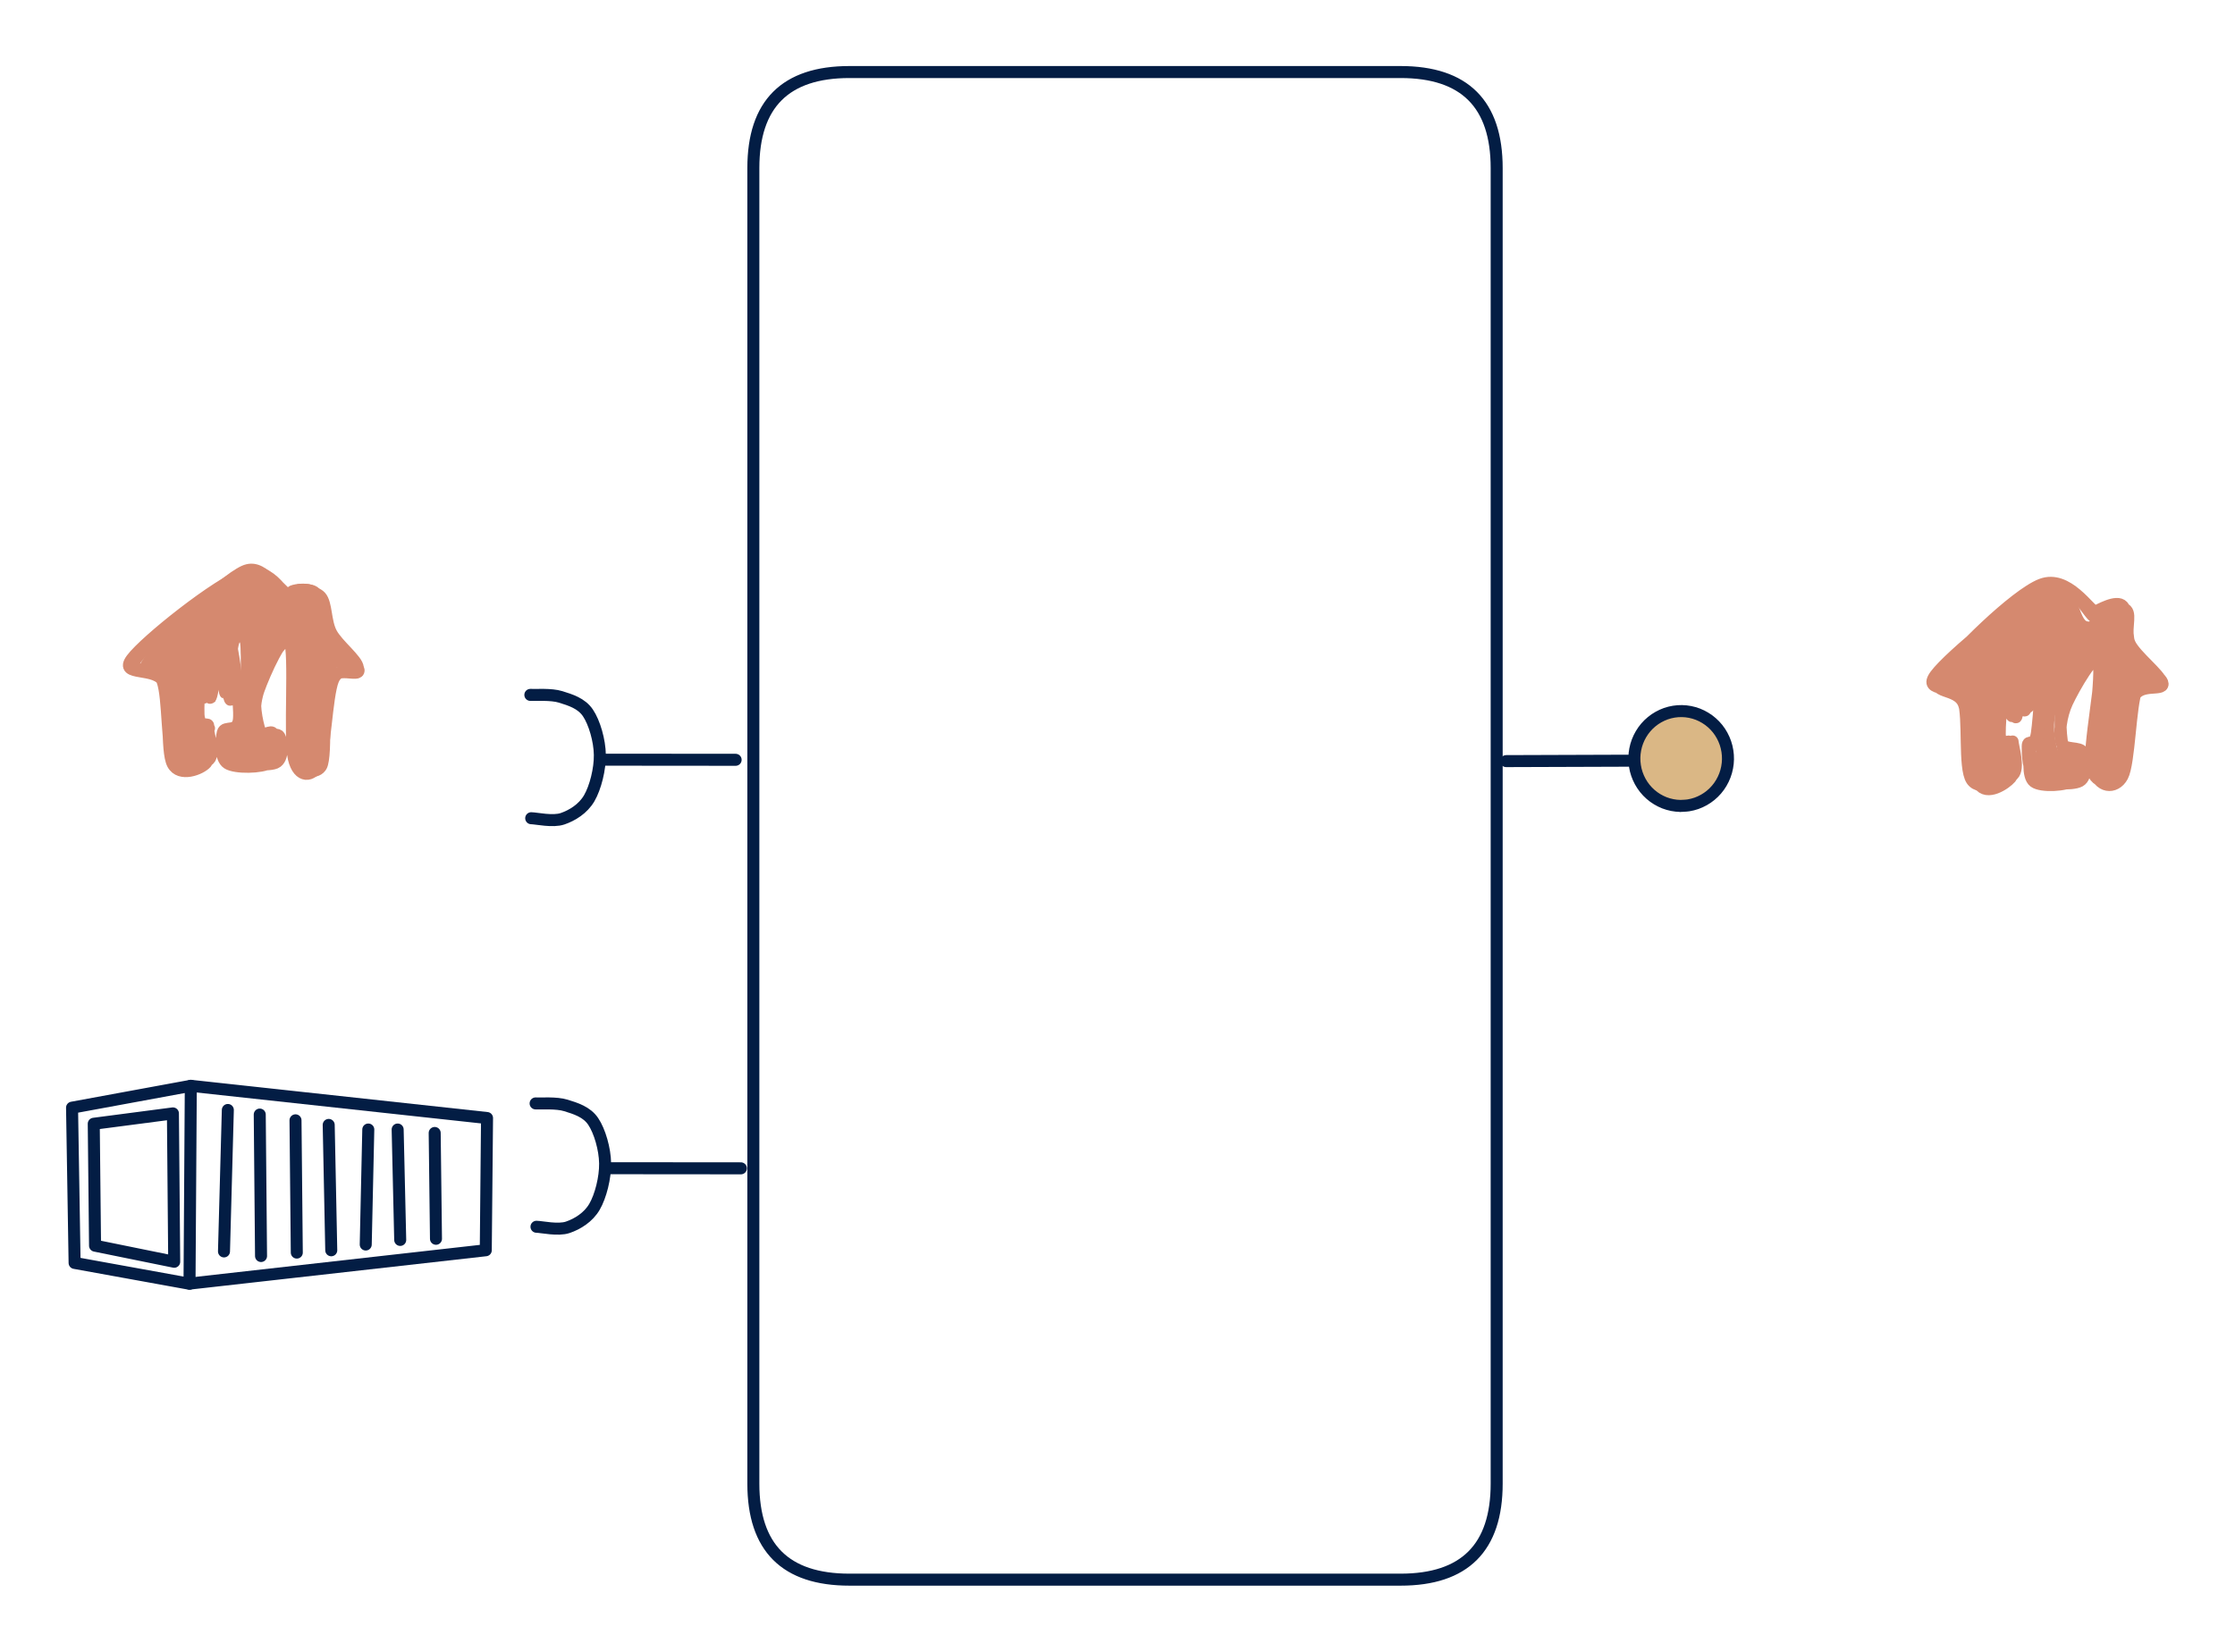
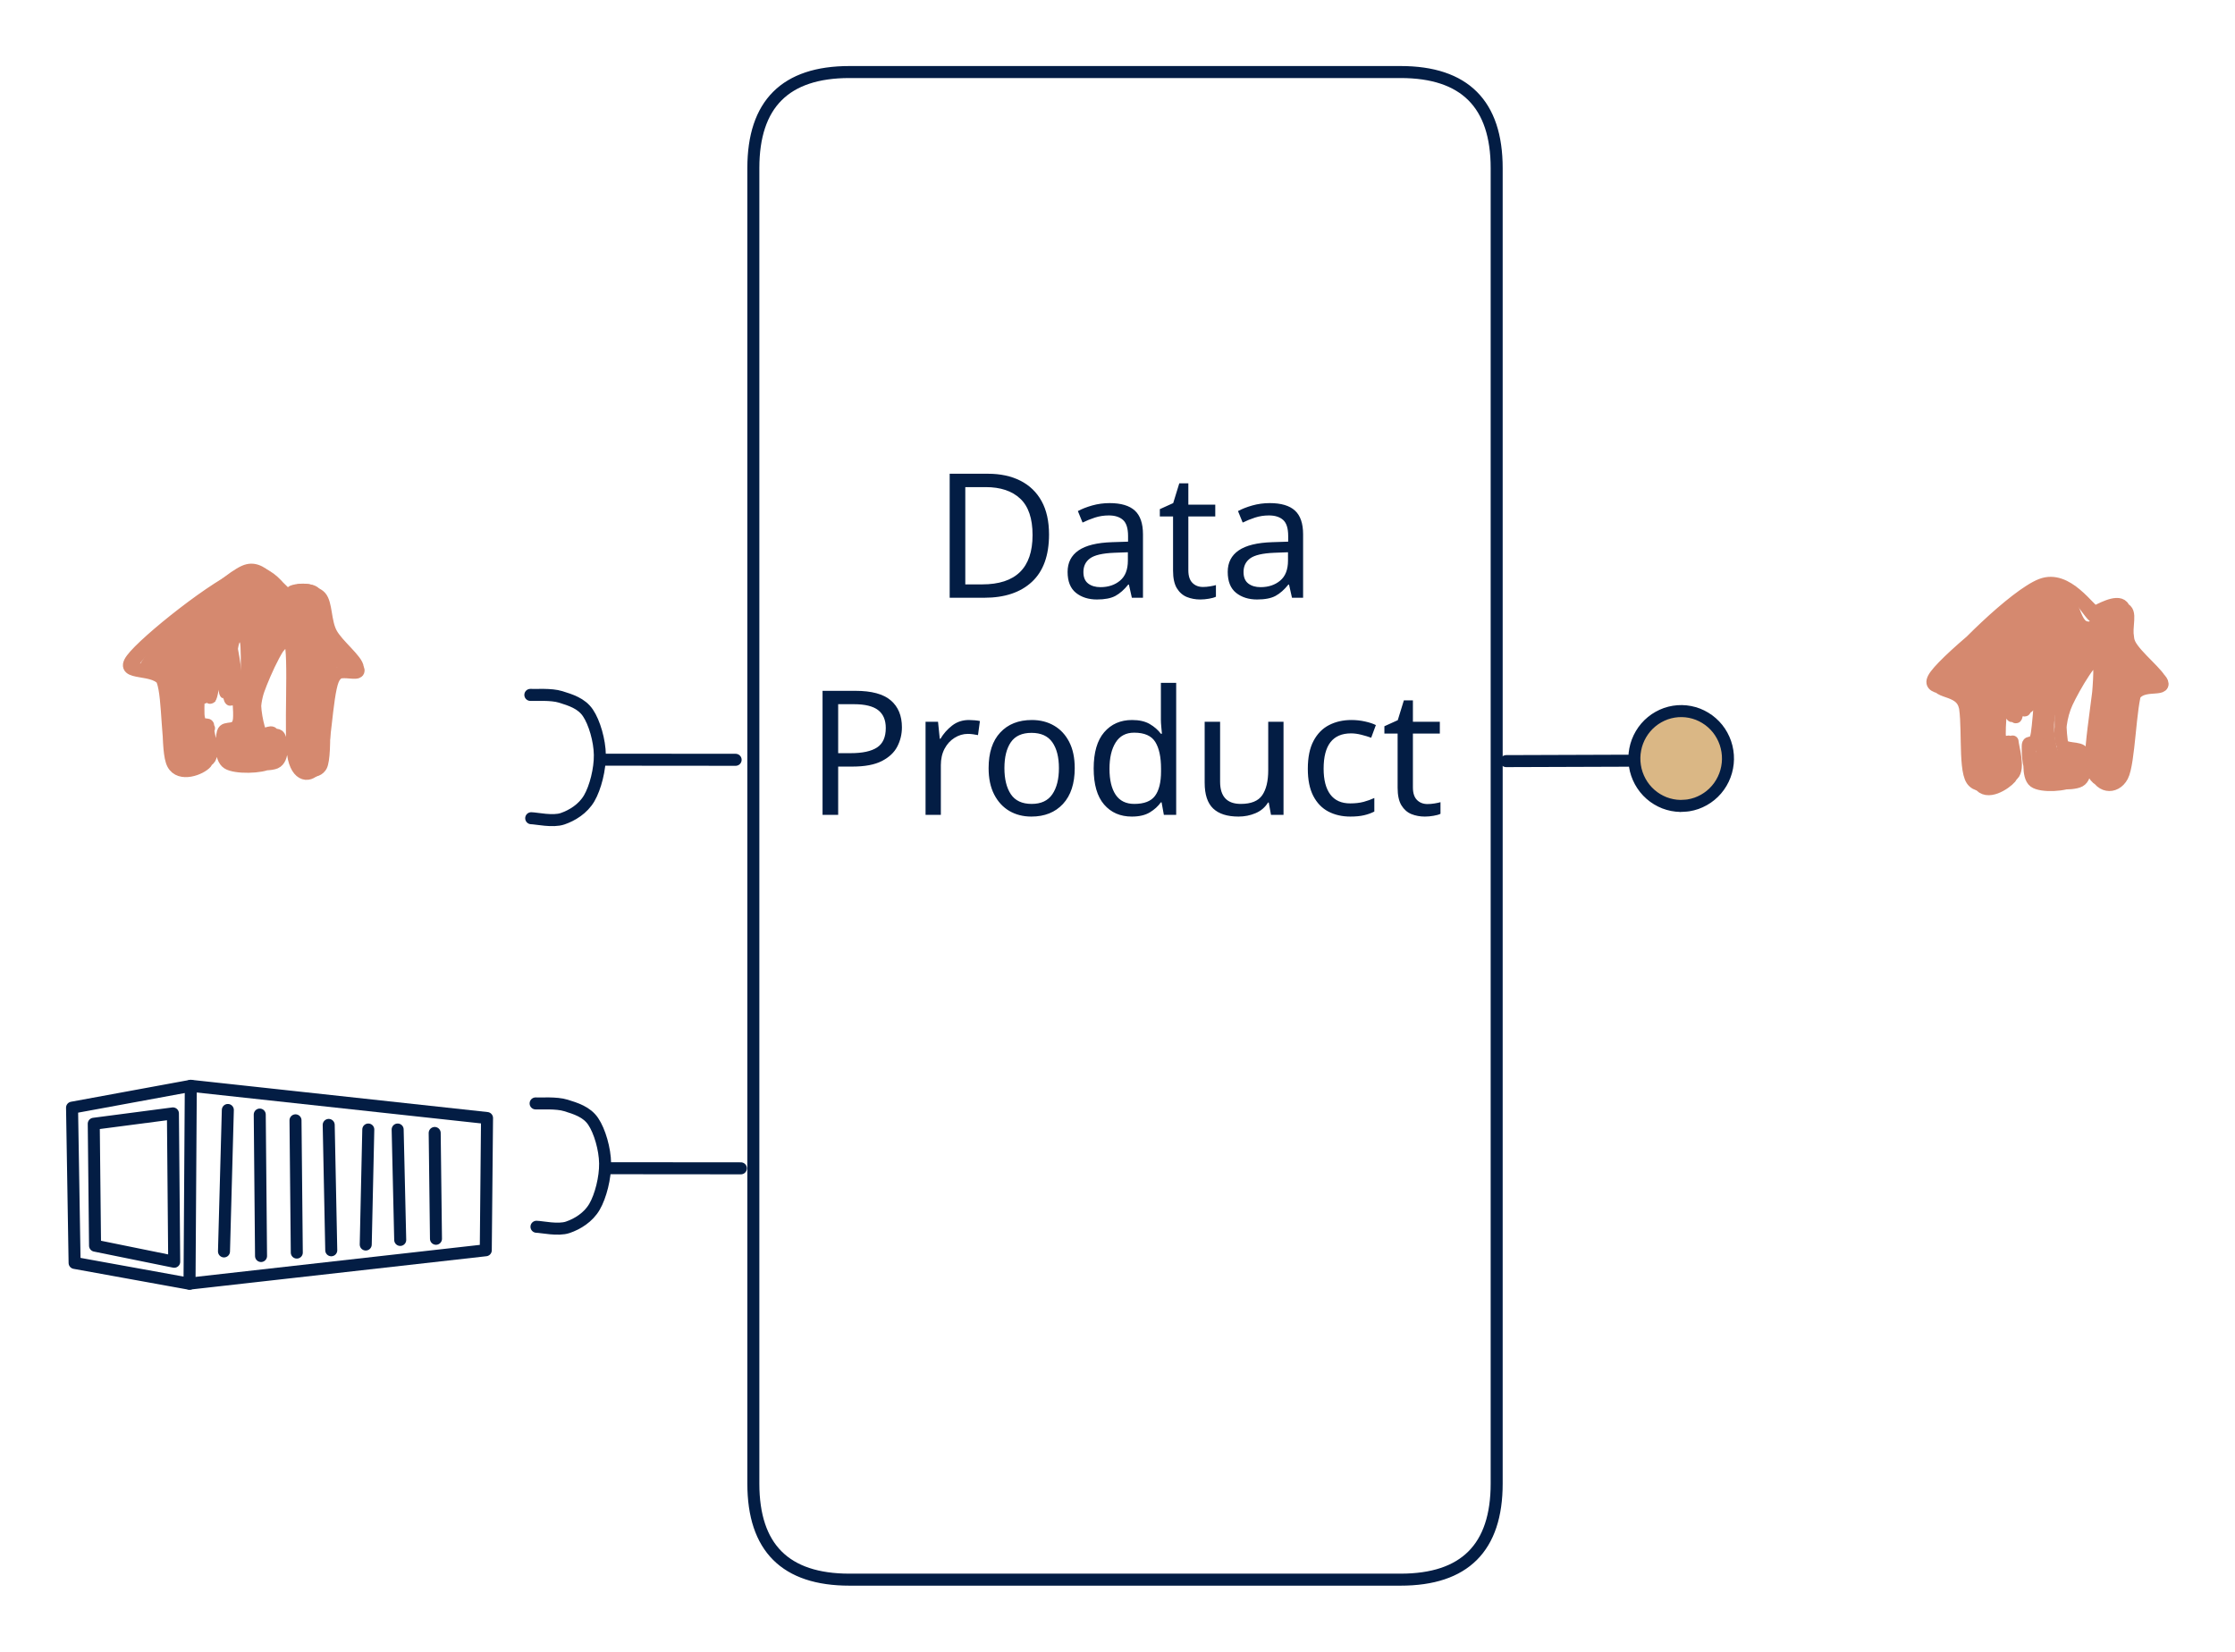
<svg xmlns="http://www.w3.org/2000/svg" version="1.1" viewBox="4839.083 618.914 744.509 550.24" width="744.509" height="550.24">
  <g stroke-linecap="round">
    <g transform="translate(4908.028 861.5411) rotate(0 12.24983 -18.37922)" fill-rule="evenodd">
      <path d="M-2.16 -0.72 C-1.88 1.01, 2.97 8.87, 1.58 11.2 C0.18 13.54, -7.82 17.26, -10.52 13.28 C-13.21 9.3, -12.73 -6.7, -14.58 -12.66 C-16.43 -18.63, -25.99 -15.6, -21.63 -22.51 C-17.27 -29.42, 3.26 -50.38, 11.58 -54.12 C19.9 -57.87, 25.17 -46, 28.28 -44.98 C31.39 -43.96, 28.65 -47.84, 30.24 -48.01 C31.82 -48.18, 36.22 -48.53, 37.8 -46.01 C39.37 -43.5, 37.44 -37.6, 39.7 -32.92 C41.96 -28.24, 51 -20.31, 51.36 -17.92 C51.71 -15.54, 43.73 -23.82, 41.82 -18.62 C39.91 -13.41, 42.29 8.55, 39.92 13.31 C37.56 18.07, 29.54 16.96, 27.62 9.93 C25.69 2.91, 29.84 -25.17, 28.37 -28.86 C26.89 -32.55, 20.55 -17.42, 18.76 -12.2 C16.96 -6.97, 17.29 0.19, 17.61 2.51 C17.92 4.82, 19.63 0.29, 20.65 1.67 C21.67 3.06, 26.23 9.34, 23.72 10.82 C21.21 12.3, 8.05 12.52, 5.58 10.57 C3.11 8.62, 8.06 0.99, 8.92 -0.86 C9.78 -2.71, 10.39 4.07, 10.74 -0.54 C11.09 -5.15, 11.6 -26.86, 10.99 -28.53 C10.39 -30.2, 8.31 -10.42, 7.09 -10.55 C5.86 -10.67, 4.37 -29.56, 3.64 -29.27 C2.9 -28.97, 3.29 -9.05, 2.67 -8.79 C2.04 -8.52, 0.77 -28.63, -0.08 -27.68 C-0.93 -26.74, -2.73 -7.75, -2.44 -3.13 C-2.15 1.49, 1.4 -0.27, 1.64 0.03" stroke="none" stroke-width="0" fill="#d5896f" fill-rule="evenodd" />
      <path d="M0.4 0.29 C0.46 2.1, 2.59 8.59, 0.69 10.37 C-1.2 12.15, -8.4 15.34, -10.98 10.98 C-13.57 6.62, -12.72 -10.09, -14.83 -15.79 C-16.93 -21.49, -27.99 -17.35, -23.6 -23.22 C-19.21 -29.09, 2.87 -47.65, 11.51 -51.03 C20.16 -54.4, 25.32 -44.41, 28.27 -43.47 C31.21 -42.53, 27.58 -45.33, 29.18 -45.39 C30.77 -45.45, 35.8 -46.09, 37.84 -43.82 C39.87 -41.54, 39.32 -35.67, 41.39 -31.73 C43.46 -27.78, 50.15 -22.75, 50.25 -20.14 C50.35 -17.54, 44.17 -21.47, 41.99 -16.08 C39.81 -10.69, 39.3 8.31, 37.17 12.19 C35.05 16.07, 30.78 14.01, 29.22 7.19 C27.66 0.38, 29.9 -25.16, 27.82 -28.7 C25.75 -32.23, 18.46 -18.95, 16.75 -14.03 C15.05 -9.12, 16.71 -1.87, 17.59 0.78 C18.47 3.43, 21.48 0.1, 22.03 1.89 C22.57 3.67, 23.4 9.87, 20.87 11.5 C18.34 13.12, 9.45 13.34, 6.85 11.65 C4.25 9.96, 4.66 3.82, 5.29 1.37 C5.93 -1.08, 10.2 1.72, 10.66 -3.05 C11.11 -7.81, 8.79 -25.75, 8.03 -27.2 C7.28 -28.66, 6.7 -11.56, 6.13 -11.77 C5.55 -11.98, 5.41 -28.71, 4.56 -28.44 C3.72 -28.17, 2.02 -10.22, 1.06 -10.15 C0.1 -10.09, -0.56 -28.98, -1.21 -28.05 C-1.85 -27.12, -3.08 -9.07, -2.82 -4.57 C-2.56 -0.07, 0.06 -1.81, 0.38 -1.04 M-0.84 -0.6 C-0.98 1.38, 1.49 9.41, -0.26 11.49 C-2.02 13.57, -9.04 16.32, -11.38 11.89 C-13.72 7.46, -12 -9.25, -14.28 -15.08 C-16.56 -20.9, -29.55 -17, -25.07 -23.06 C-20.59 -29.12, 3.59 -48.38, 12.62 -51.44 C21.64 -54.5, 26.43 -42.4, 29.06 -41.43 C31.69 -40.46, 27.21 -45.09, 28.4 -45.62 C29.58 -46.16, 34.37 -46.94, 36.15 -44.64 C37.93 -42.33, 36.68 -35.98, 39.07 -31.78 C41.46 -27.58, 50.2 -22.05, 50.5 -19.42 C50.79 -16.78, 43.04 -21.19, 40.82 -15.97 C38.6 -10.75, 39.17 7.57, 37.19 11.91 C35.2 16.24, 30.54 16.88, 28.93 10.03 C27.32 3.19, 29.49 -25.38, 27.54 -29.18 C25.58 -32.98, 18.99 -17.88, 17.19 -12.76 C15.4 -7.63, 15.64 -0.99, 16.78 1.57 C17.93 4.14, 23.06 0.98, 24.07 2.64 C25.07 4.29, 25.66 10.28, 22.8 11.5 C19.93 12.72, 9.46 11.74, 6.87 9.94 C4.27 8.14, 6.54 2.53, 7.25 0.72 C7.96 -1.09, 11.1 3.84, 11.14 -0.93 C11.18 -5.71, 8.06 -26.51, 7.5 -27.94 C6.94 -29.37, 8.54 -9.38, 7.8 -9.5 C7.05 -9.61, 4.52 -28.51, 3.03 -28.61 C1.53 -28.72, -0.17 -10.14, -1.18 -10.14 C-2.2 -10.13, -2.52 -29.75, -3.08 -28.56 C-3.64 -27.38, -5.19 -7.8, -4.57 -3.04 C-3.94 1.72, -0.13 -0.32, 0.68 -0.01" stroke="#d5896f" stroke-width="4" fill="none" />
    </g>
  </g>
  <g stroke-linecap="round">
    <g transform="translate(4870.314 993.2821) rotate(0 13.39865 21.26245)">
      <path d="M0 0 C0.13 12.15, 0.25 24.29, 0.43 40.61 M0 0 C0.11 10.69, 0.22 21.38, 0.43 40.61 M0.43 40.61 C8.27 42.2, 16.12 43.8, 26.8 45.97 M0.43 40.61 C10.57 42.67, 20.71 44.74, 26.8 45.97 M26.8 45.97 C26.71 35.79, 26.62 25.61, 26.37 -3.45 M26.8 45.97 C26.69 33.13, 26.58 20.3, 26.37 -3.45 M26.37 -3.45 C20.61 -2.69, 14.84 -1.94, 0 0 M26.37 -3.45 C17.77 -2.32, 9.16 -1.2, 0 0" stroke="#031d44" stroke-width="4" fill="none" />
    </g>
  </g>
  <g stroke-linecap="round">
    <g transform="translate(4863.083 987.9186) rotate(0 19.77896 25.68963)">
      <path d="M0 0 C0.3 18.54, 0.61 37.08, 0.85 51.72 M0 0 C0.34 20.67, 0.68 41.34, 0.85 51.72 M0.85 51.72 C15.8 54.43, 30.75 57.14, 39.13 58.66 M0.85 51.72 C15.61 54.39, 30.37 57.07, 39.13 58.66 M39.13 58.66 C39.29 34.25, 39.45 9.84, 39.56 -7.28 M39.13 58.66 C39.26 38.14, 39.4 17.61, 39.56 -7.28 M39.56 -7.28 C27.45 -5.05, 15.34 -2.82, 0 0 M39.56 -7.28 C28.14 -5.18, 16.72 -3.08, 0 0" stroke="#031d44" stroke-width="4" fill="none" />
    </g>
  </g>
  <g stroke-linecap="round">
    <g transform="translate(4902.641 980.6395) rotate(0 49.12839 32.94722)">
      <path d="M0 0 C34.25 3.72, 68.49 7.45, 98.68 10.73 M0 0 C25.34 2.75, 50.67 5.51, 98.68 10.73 M98.68 10.73 C98.56 23.41, 98.44 36.1, 98.26 54.78 M98.68 10.73 C98.6 19.55, 98.51 28.38, 98.26 54.78 M98.26 54.78 C73.9 57.53, 49.54 60.27, -0.43 65.89 M98.26 54.78 C60.25 59.06, 22.24 63.34, -0.43 65.89" stroke="#031d44" stroke-width="4" fill="none" />
    </g>
  </g>
  <g stroke-linecap="round">
    <g transform="translate(4914.977 988.6848) rotate(0 -0.6380311 23.56109)">
      <path d="M0 0 C-0.38 14.15, -0.77 28.3, -1.28 47.12 M0 0 C-0.4 14.94, -0.81 29.89, -1.28 47.12" stroke="#031d44" stroke-width="4" fill="none" />
    </g>
  </g>
  <g stroke-linecap="round">
    <g transform="translate(4925.61 990.2172) rotate(0 0.212677 23.56109)">
      <path d="M0 0 C0.11 11.81, 0.21 23.62, 0.43 47.12 M0 0 C0.17 18.37, 0.33 36.74, 0.43 47.12" stroke="#031d44" stroke-width="4" fill="none" />
    </g>
  </g>
  <g stroke-linecap="round">
    <g transform="translate(4937.52 992.1328) rotate(0 0.212677 22.02866)">
      <path d="M0 0 C0.14 14.29, 0.28 28.58, 0.43 44.06 M0 0 C0.15 16.01, 0.31 32.02, 0.43 44.06" stroke="#031d44" stroke-width="4" fill="none" />
    </g>
  </g>
  <g stroke-linecap="round">
    <g transform="translate(4948.579 993.6652) rotate(0 0.4253541 20.87934)">
      <path d="M0 0 C0.29 14.13, 0.58 28.27, 0.85 41.76 M0 0 C0.22 10.83, 0.44 21.66, 0.85 41.76" stroke="#031d44" stroke-width="4" fill="none" />
    </g>
  </g>
  <g stroke-linecap="round">
    <g transform="translate(4961.765 995.1976) rotate(0 -0.4253541 19.15536)">
      <path d="M0 0 C-0.25 11.4, -0.51 22.79, -0.85 38.31 M0 0 C-0.33 14.74, -0.65 29.47, -0.85 38.31" stroke="#031d44" stroke-width="4" fill="none" />
    </g>
  </g>
  <g stroke-linecap="round">
    <g transform="translate(4971.549 995.1976) rotate(0 0.4253541 18.38914)">
      <path d="M0 0 C0.33 14.36, 0.66 28.73, 0.85 36.78 M0 0 C0.33 14.18, 0.66 28.36, 0.85 36.78" stroke="#031d44" stroke-width="4" fill="none" />
    </g>
  </g>
  <g stroke-linecap="round">
    <g transform="translate(4983.884 996.3469) rotate(0 0.212677 17.62293)">
      <path d="M0 0 C0.12 10.15, 0.24 20.3, 0.43 35.25 M0 0 C0.09 7.06, 0.17 14.12, 0.43 35.25" stroke="#031d44" stroke-width="4" fill="none" />
    </g>
  </g>
  <g stroke-linecap="round" transform="translate(5090.035 642.9141) rotate(0 123.8051 251.1225)">
    <path d="M32 0 C80.78 0, 129.55 0, 215.61 0 M32 0 C87.72 0, 143.43 0, 215.61 0 M215.61 0 C236.94 0, 247.61 10.67, 247.61 32 M215.61 0 C236.94 0, 247.61 10.67, 247.61 32 M247.61 32 C247.61 166.12, 247.61 300.25, 247.61 470.24 M247.61 32 C247.61 158.51, 247.61 285.01, 247.61 470.24 M247.61 470.24 C247.61 491.58, 236.94 502.24, 215.61 502.24 M247.61 470.24 C247.61 491.58, 236.94 502.24, 215.61 502.24 M215.61 502.24 C154.43 502.24, 93.26 502.24, 32 502.24 M215.61 502.24 C175.77 502.24, 135.92 502.24, 32 502.24 M32 502.24 C10.67 502.24, 0 491.58, 0 470.24 M32 502.24 C10.67 502.24, 0 491.58, 0 470.24 M0 470.24 C0 350.09, 0 229.94, 0 32 M0 470.24 C0 329.61, 0 188.98, 0 32 M0 32 C0 10.67, 10.67 0, 32 0 M0 32 C0 10.67, 10.67 0, 32 0" stroke="#031d44" stroke-width="4" fill="none" />
  </g>
  <g stroke-linecap="round">
    <g transform="translate(5007.199 859.7059) rotate(269.5993 20.20242 11.50673)">
      <path d="M0 0 C-0.04 1.74, -1.34 7.21, -0.25 10.44 C0.83 13.66, 2.98 17.27, 6.52 19.37 C10.05 21.46, 16.21 23.05, 20.95 23.01 C25.69 22.98, 31.74 21.29, 34.97 19.13 C38.2 16.98, 39.33 13.27, 40.35 10.08 C41.37 6.89, 40.97 1.68, 41.09 0 M0 0 C-0.04 1.74, -1.34 7.21, -0.25 10.44 C0.83 13.66, 2.98 17.27, 6.52 19.37 C10.05 21.46, 16.21 23.05, 20.95 23.01 C25.69 22.98, 31.74 21.29, 34.97 19.13 C38.2 16.98, 39.33 13.27, 40.35 10.08 C41.37 6.89, 40.97 1.68, 41.09 0" stroke="#031d44" stroke-width="4" fill="none" />
    </g>
  </g>
  <g stroke-linecap="round">
    <g transform="translate(5062.105 849.8141) rotate(269.5993 -0.1761756 22.19813)">
      <path d="M0 0 C-0.06 7.4, -0.29 37, -0.35 44.4 M0 0 C-0.06 7.4, -0.29 37, -0.35 44.4" stroke="#031d44" stroke-width="4" fill="none" />
    </g>
  </g>
  <g stroke-linecap="round">
    <g transform="translate(5008.955 995.8037) rotate(269.5993 20.20242 11.50673)">
      <path d="M0 0 C-0.04 1.74, -1.34 7.21, -0.25 10.44 C0.83 13.66, 2.98 17.27, 6.52 19.37 C10.05 21.46, 16.21 23.05, 20.95 23.01 C25.69 22.98, 31.74 21.29, 34.97 19.13 C38.2 16.98, 39.33 13.27, 40.35 10.08 C41.37 6.89, 40.97 1.68, 41.09 0 M0 0 C-0.04 1.74, -1.34 7.21, -0.25 10.44 C0.83 13.66, 2.98 17.27, 6.52 19.37 C10.05 21.46, 16.21 23.05, 20.95 23.01 C25.69 22.98, 31.74 21.29, 34.97 19.13 C38.2 16.98, 39.33 13.27, 40.35 10.08 C41.37 6.89, 40.97 1.68, 41.09 0" stroke="#031d44" stroke-width="4" fill="none" />
    </g>
  </g>
  <g stroke-linecap="round">
    <g transform="translate(5063.861 985.9119) rotate(269.5993 -0.1761756 22.19813)">
      <path d="M0 0 C-0.06 7.4, -0.29 37, -0.35 44.4 M0 0 C-0.06 7.4, -0.29 37, -0.35 44.4" stroke="#031d44" stroke-width="4" fill="none" />
    </g>
  </g>
  <g stroke-linecap="round">
    <g transform="translate(5360.713 852.0855) rotate(90.96151 0.4103828 20.31395)">
      <path d="M0 0 C0.14 6.77, 0.68 33.86, 0.82 40.63 M0 0 C0.14 6.77, 0.68 33.86, 0.82 40.63" stroke="#031d44" stroke-width="4" fill="none" />
    </g>
  </g>
  <g stroke-linecap="round" transform="translate(5383.303 856.0057) rotate(90.96151 15.79974 15.59455)">
    <path d="M31.6 15.59 C31.6 16.5, 31.52 17.41, 31.36 18.3 C31.2 19.19, 30.96 20.08, 30.65 20.93 C30.33 21.78, 29.94 22.61, 29.48 23.39 C29.03 24.17, 28.49 24.93, 27.9 25.62 C27.32 26.31, 26.66 26.96, 25.96 27.54 C25.26 28.12, 24.49 28.65, 23.7 29.1 C22.91 29.55, 22.06 29.94, 21.2 30.25 C20.34 30.56, 19.44 30.8, 18.54 30.95 C17.64 31.11, 16.71 31.19, 15.8 31.19 C14.89 31.19, 13.96 31.11, 13.06 30.95 C12.16 30.8, 11.26 30.56, 10.4 30.25 C9.54 29.94, 8.69 29.55, 7.9 29.1 C7.11 28.65, 6.34 28.12, 5.64 27.54 C4.94 26.96, 4.28 26.31, 3.7 25.62 C3.11 24.93, 2.57 24.17, 2.12 23.39 C1.66 22.61, 1.27 21.78, 0.95 20.93 C0.64 20.08, 0.4 19.19, 0.24 18.3 C0.08 17.41, 0 16.5, 0 15.59 C0 14.69, 0.08 13.78, 0.24 12.89 C0.4 12, 0.64 11.11, 0.95 10.26 C1.27 9.41, 1.66 8.58, 2.12 7.8 C2.57 7.02, 3.11 6.26, 3.7 5.57 C4.28 4.88, 4.94 4.23, 5.64 3.65 C6.34 3.07, 7.11 2.54, 7.9 2.09 C8.69 1.64, 9.54 1.25, 10.4 0.94 C11.26 0.63, 12.16 0.39, 13.06 0.24 C13.96 0.08, 14.89 0, 15.8 0 C16.71 0, 17.64 0.08, 18.54 0.24 C19.44 0.39, 20.34 0.63, 21.2 0.94 C22.06 1.25, 22.91 1.64, 23.7 2.09 C24.49 2.54, 25.26 3.07, 25.96 3.65 C26.66 4.23, 27.32 4.88, 27.9 5.57 C28.49 6.26, 29.03 7.02, 29.48 7.8 C29.94 8.58, 30.33 9.41, 30.65 10.26 C30.96 11.11, 31.2 12, 31.36 12.89 C31.52 13.78, 31.56 15.14, 31.6 15.59 C31.64 16.05, 31.64 15.14, 31.6 15.59" stroke="none" stroke-width="0" fill="#dab785" />
    <path d="M31.6 15.59 C31.6 16.5, 31.52 17.41, 31.36 18.3 C31.2 19.19, 30.96 20.08, 30.65 20.93 C30.33 21.78, 29.94 22.61, 29.48 23.39 C29.03 24.17, 28.49 24.93, 27.9 25.62 C27.32 26.31, 26.66 26.96, 25.96 27.54 C25.26 28.12, 24.49 28.65, 23.7 29.1 C22.91 29.55, 22.06 29.94, 21.2 30.25 C20.34 30.56, 19.44 30.8, 18.54 30.95 C17.64 31.11, 16.71 31.19, 15.8 31.19 C14.89 31.19, 13.96 31.11, 13.06 30.95 C12.16 30.8, 11.26 30.56, 10.4 30.25 C9.54 29.94, 8.69 29.55, 7.9 29.1 C7.11 28.65, 6.34 28.12, 5.64 27.54 C4.94 26.96, 4.28 26.31, 3.7 25.62 C3.11 24.93, 2.57 24.17, 2.12 23.39 C1.66 22.61, 1.27 21.78, 0.95 20.93 C0.64 20.08, 0.4 19.19, 0.24 18.3 C0.08 17.41, 0 16.5, 0 15.59 C0 14.69, 0.08 13.78, 0.24 12.89 C0.4 12, 0.64 11.11, 0.95 10.26 C1.27 9.41, 1.66 8.58, 2.12 7.8 C2.57 7.02, 3.11 6.26, 3.7 5.57 C4.28 4.88, 4.94 4.23, 5.64 3.65 C6.34 3.07, 7.11 2.54, 7.9 2.09 C8.69 1.64, 9.54 1.25, 10.4 0.94 C11.26 0.63, 12.16 0.39, 13.06 0.24 C13.96 0.08, 14.89 0, 15.8 0 C16.71 0, 17.64 0.08, 18.54 0.24 C19.44 0.39, 20.34 0.63, 21.2 0.94 C22.06 1.25, 22.91 1.64, 23.7 2.09 C24.49 2.54, 25.26 3.07, 25.96 3.65 C26.66 4.23, 27.32 4.88, 27.9 5.57 C28.49 6.26, 29.03 7.02, 29.48 7.8 C29.94 8.58, 30.33 9.41, 30.65 10.26 C30.96 11.11, 31.2 12, 31.36 12.89 C31.52 13.78, 31.56 15.14, 31.6 15.59 C31.64 16.05, 31.64 15.14, 31.6 15.59" stroke="#031d44" stroke-width="4" fill="none" />
  </g>
  <g stroke-linecap="round">
    <g transform="translate(5508.523 866.9014) rotate(0 12.60604 -19.44995)" fill-rule="evenodd">
      <path d="M1.36 0.48 C1.46 2.31, 4.69 9.54, 2.34 11.2 C0 12.86, -9.76 14.45, -12.69 10.44 C-15.62 6.42, -13.43 -7.17, -15.23 -12.89 C-17.03 -18.6, -28.3 -17, -23.49 -23.86 C-18.68 -30.72, 5.46 -51.17, 13.64 -54.04 C21.83 -56.9, 22.86 -42.23, 25.61 -41.06 C28.36 -39.88, 28.25 -46.2, 30.16 -46.99 C32.07 -47.78, 35.5 -48.37, 37.07 -45.78 C38.64 -43.19, 37.32 -35.79, 39.58 -31.47 C41.85 -27.14, 50.22 -22.64, 50.64 -19.84 C51.07 -17.05, 44.12 -19.71, 42.13 -14.69 C40.14 -9.67, 41.01 6.15, 38.73 10.25 C36.44 14.35, 30.07 16.42, 28.42 9.9 C26.78 3.38, 30.91 -25.11, 28.85 -28.89 C26.79 -32.66, 18.19 -17.85, 16.05 -12.73 C13.91 -7.62, 14.99 -0.79, 16.03 1.83 C17.06 4.44, 21.37 1.36, 22.27 2.96 C23.17 4.56, 23.82 9.62, 21.43 11.4 C19.05 13.19, 10.06 15.15, 7.94 13.65 C5.82 12.15, 8.4 5.35, 8.72 2.38 C9.04 -0.59, 9.88 0.88, 9.85 -4.16 C9.83 -9.2, 9.4 -26.94, 8.54 -27.86 C7.68 -28.78, 5.55 -9.4, 4.69 -9.69 C3.83 -9.97, 3.73 -29.85, 3.37 -29.58 C3.01 -29.31, 3.64 -8.56, 2.53 -8.08 C1.42 -7.6, -2.38 -27.25, -3.31 -26.68 C-4.24 -26.12, -3.86 -8.98, -3.05 -4.66 C-2.24 -0.34, 1.09 -1.38, 1.54 -0.77" stroke="none" stroke-width="0" fill="#d5896f" fill-rule="evenodd" />
      <path d="M0.98 -0.97 C1.06 0.75, 3.35 8, 1.08 10.13 C-1.19 12.26, -9.86 15.97, -12.61 11.84 C-15.36 7.71, -13.41 -8.83, -15.42 -14.65 C-17.43 -20.48, -29.32 -16.88, -24.66 -23.13 C-20 -29.39, 3.67 -49.03, 12.53 -52.2 C21.4 -55.38, 25.78 -43.5, 28.54 -42.2 C31.31 -40.9, 27.4 -44, 29.12 -44.42 C30.83 -44.85, 37.01 -46.6, 38.83 -44.76 C40.66 -42.93, 38.1 -37.44, 40.05 -33.42 C42 -29.4, 50.18 -23.18, 50.55 -20.65 C50.92 -18.13, 44.44 -23.5, 42.27 -18.28 C40.11 -13.07, 39.91 6.21, 37.55 10.62 C35.2 15.03, 29.49 14.61, 28.14 8.18 C26.79 1.74, 31.16 -24.16, 29.47 -27.99 C27.78 -31.83, 19.95 -19.78, 18.02 -14.82 C16.09 -9.86, 17.19 -1.04, 17.9 1.75 C18.6 4.54, 21.71 0.22, 22.26 1.92 C22.82 3.62, 23.58 10.22, 21.23 11.97 C18.88 13.72, 10.56 14.22, 8.17 12.43 C5.78 10.65, 6.71 3.71, 6.9 1.23 C7.08 -1.24, 8.76 2.45, 9.29 -2.42 C9.82 -7.3, 10.8 -26.54, 10.08 -28.02 C9.36 -29.49, 5.86 -11.26, 4.99 -11.28 C4.12 -11.3, 5.56 -28.47, 4.86 -28.16 C4.16 -27.85, 1.74 -9.37, 0.79 -9.42 C-0.16 -9.47, -0.18 -29.43, -0.86 -28.44 C-1.54 -27.45, -3.43 -8.07, -3.29 -3.47 C-3.15 1.13, -0.73 -1.55, -0.01 -0.83 M0.04 1.14 C-0.07 2.98, 2.04 9.11, 0.33 11.12 C-1.38 13.13, -7.61 17.28, -10.2 13.2 C-12.79 9.12, -13.05 -7.32, -15.19 -13.34 C-17.33 -19.36, -27.31 -16.28, -23.03 -22.93 C-18.74 -29.58, 1.76 -49.86, 10.51 -53.23 C19.26 -56.6, 26.52 -44.66, 29.49 -43.15 C32.45 -41.64, 26.94 -43.66, 28.3 -44.15 C29.66 -44.64, 35.61 -48.32, 37.67 -46.07 C39.73 -43.83, 38.47 -35.02, 40.68 -30.7 C42.89 -26.39, 50.85 -22.7, 50.95 -20.19 C51.04 -17.68, 43.45 -20.62, 41.25 -15.67 C39.05 -10.72, 40.09 5.58, 37.76 9.51 C35.43 13.43, 28.57 14.14, 27.28 7.88 C26 1.61, 31.4 -24.47, 30.04 -28.11 C28.69 -31.75, 21.26 -18.54, 19.13 -13.96 C17 -9.38, 16.36 -3.38, 17.25 -0.61 C18.13 2.16, 23.41 0.55, 24.43 2.68 C25.44 4.82, 25.93 10.81, 23.34 12.22 C20.75 13.63, 11.77 13.09, 8.88 11.14 C6 9.19, 6 2.98, 6.03 0.51 C6.06 -1.95, 8.29 1.3, 9.06 -3.64 C9.82 -8.59, 11.12 -27.72, 10.62 -29.18 C10.13 -30.64, 7.26 -12.58, 6.07 -12.41 C4.88 -12.24, 4.15 -28.75, 3.48 -28.18 C2.81 -27.62, 3.07 -8.86, 2.07 -9.02 C1.06 -9.18, -1.32 -29.83, -2.55 -29.16 C-3.77 -28.5, -5.73 -9.93, -5.29 -5.02 C-4.85 -0.11, -0.73 -0.53, 0.09 0.3" stroke="#d5896f" stroke-width="4" fill="none" />
    </g>
  </g>
+   <text x="5213.840" y="818.044" font-family="Excalifont, Xiaolai, sans-serif, Segoe UI Emoji" font-size="57.854px" fill="#031d44" text-anchor="middle" style="white-space: pre;" direction="ltr" dominant-baseline="alphabetic">Data </text>
+   <text x="5213.840" y="890.364" font-family="Excalifont, Xiaolai, sans-serif, Segoe UI Emoji" font-size="57.854px" fill="#031d44" text-anchor="middle" style="white-space: pre;" direction="ltr" dominant-baseline="alphabetic">Product</text>
</svg>
